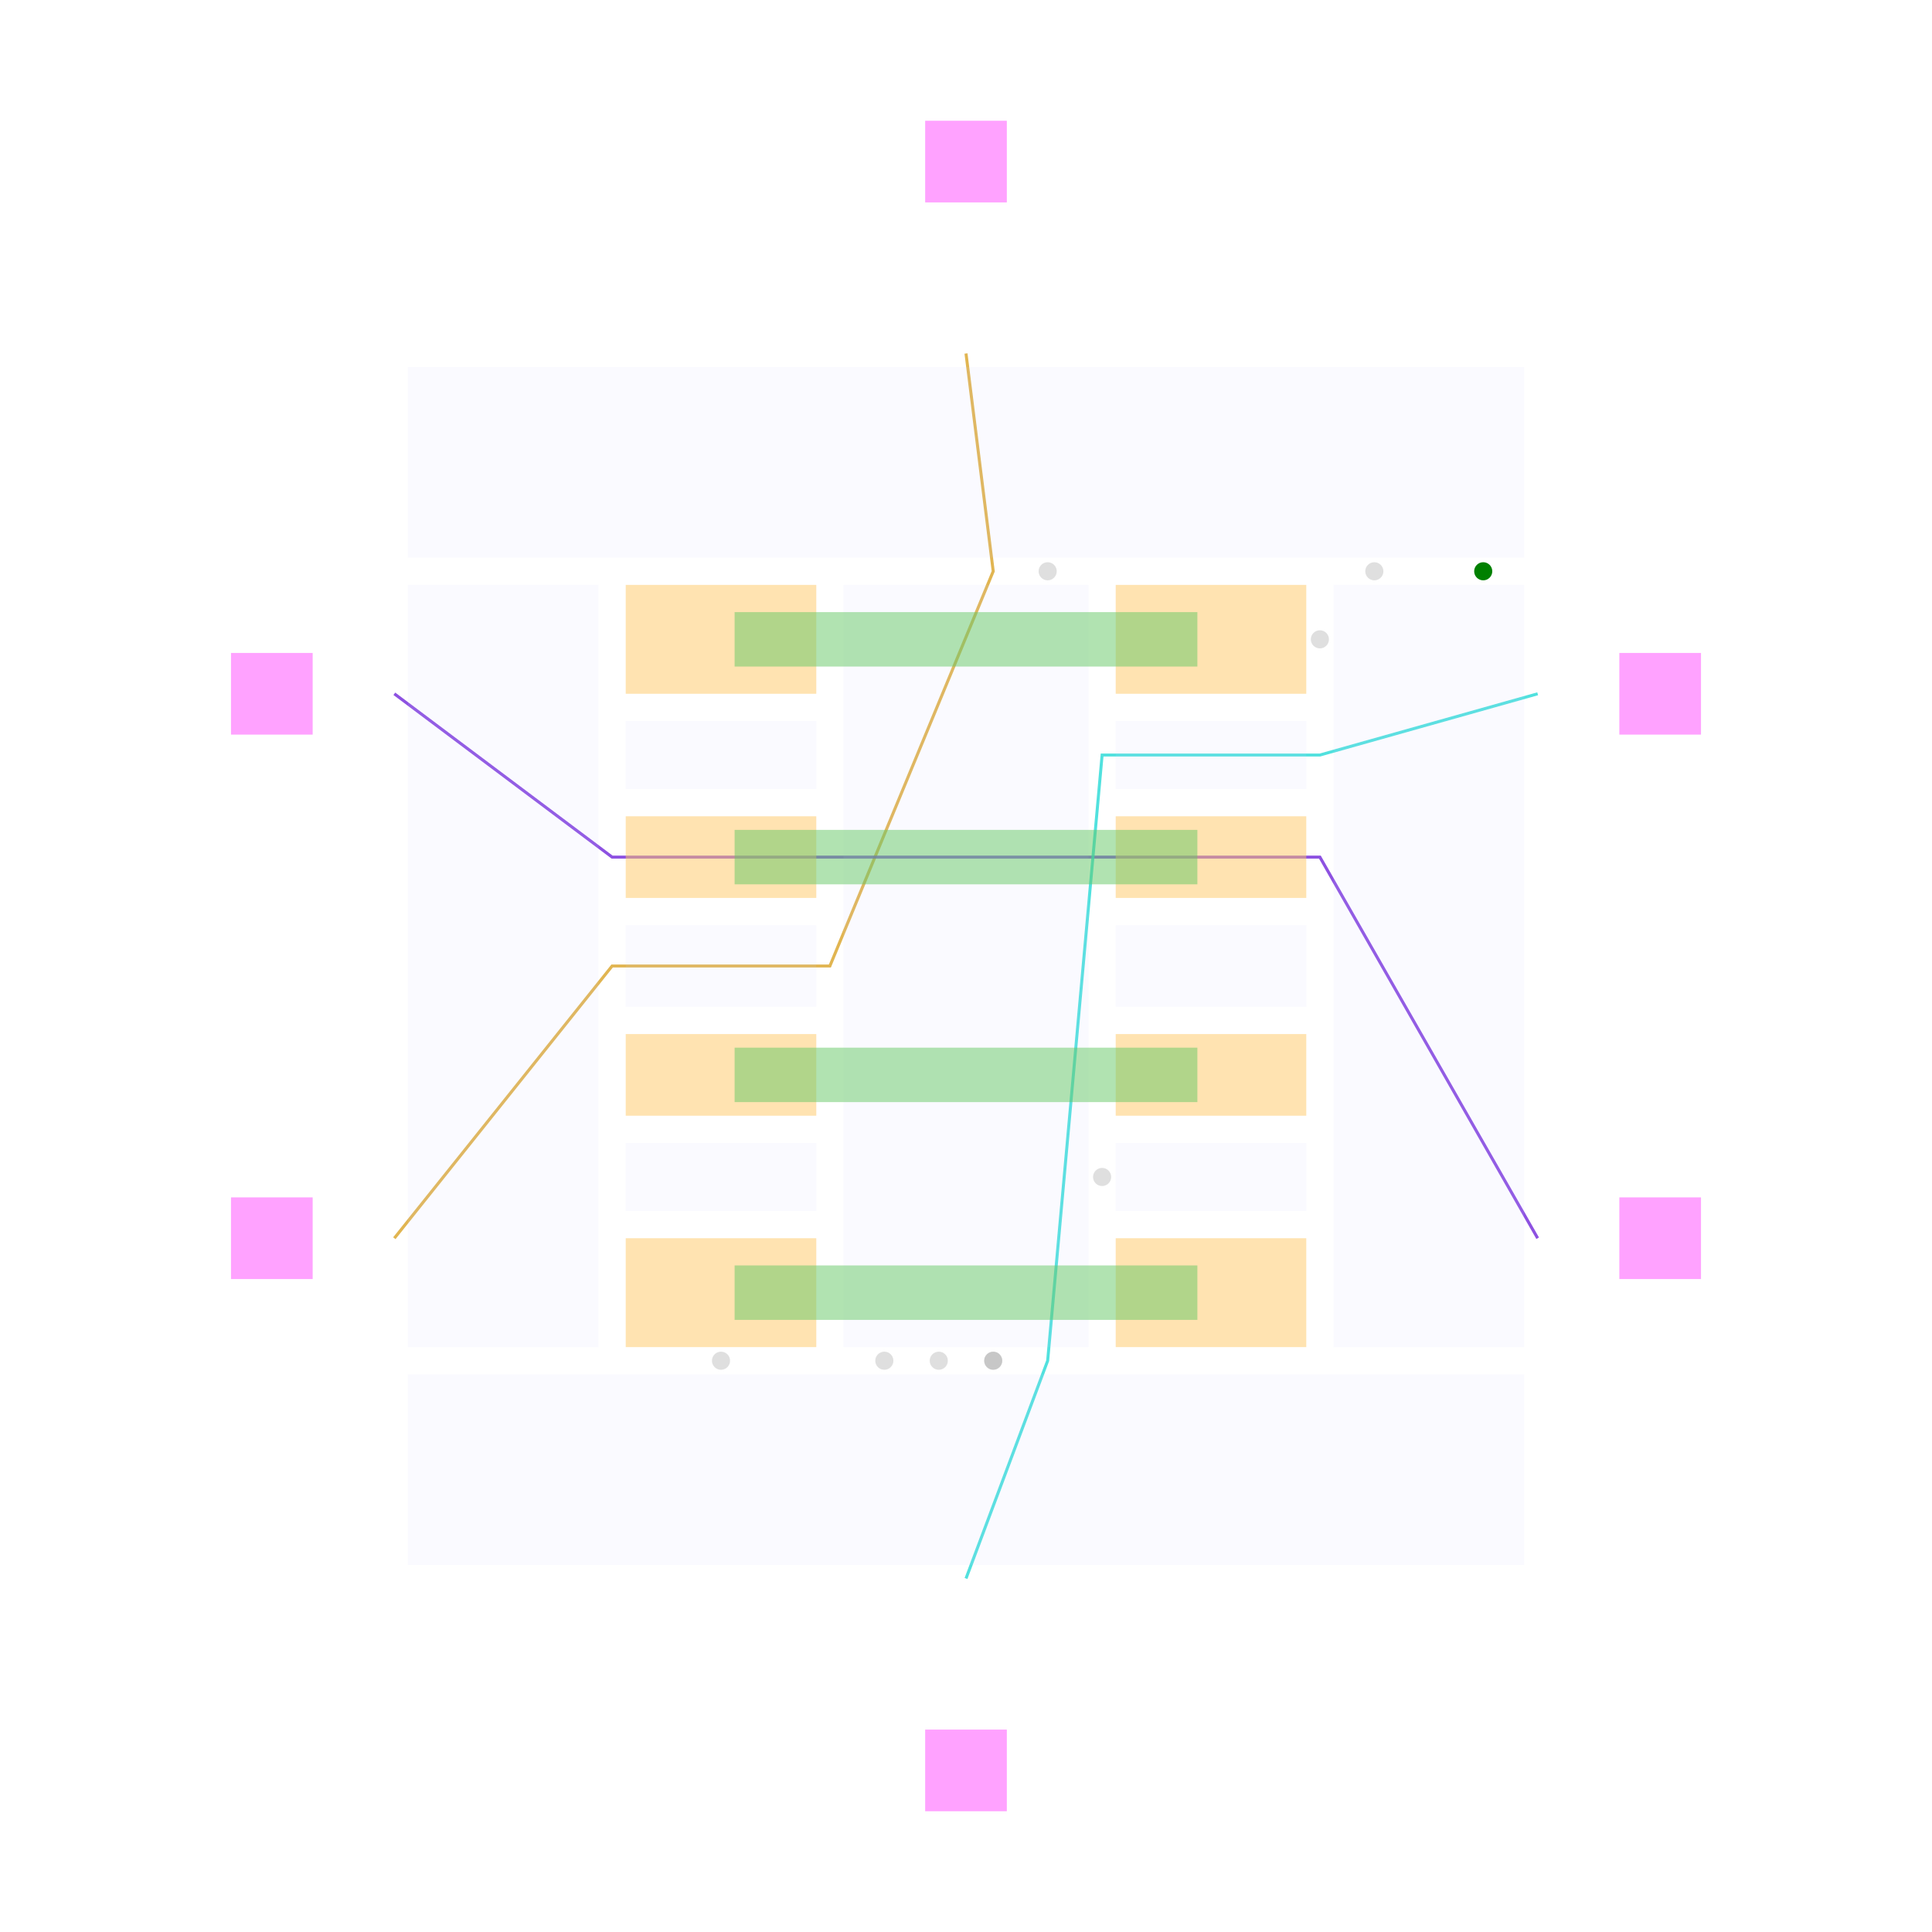
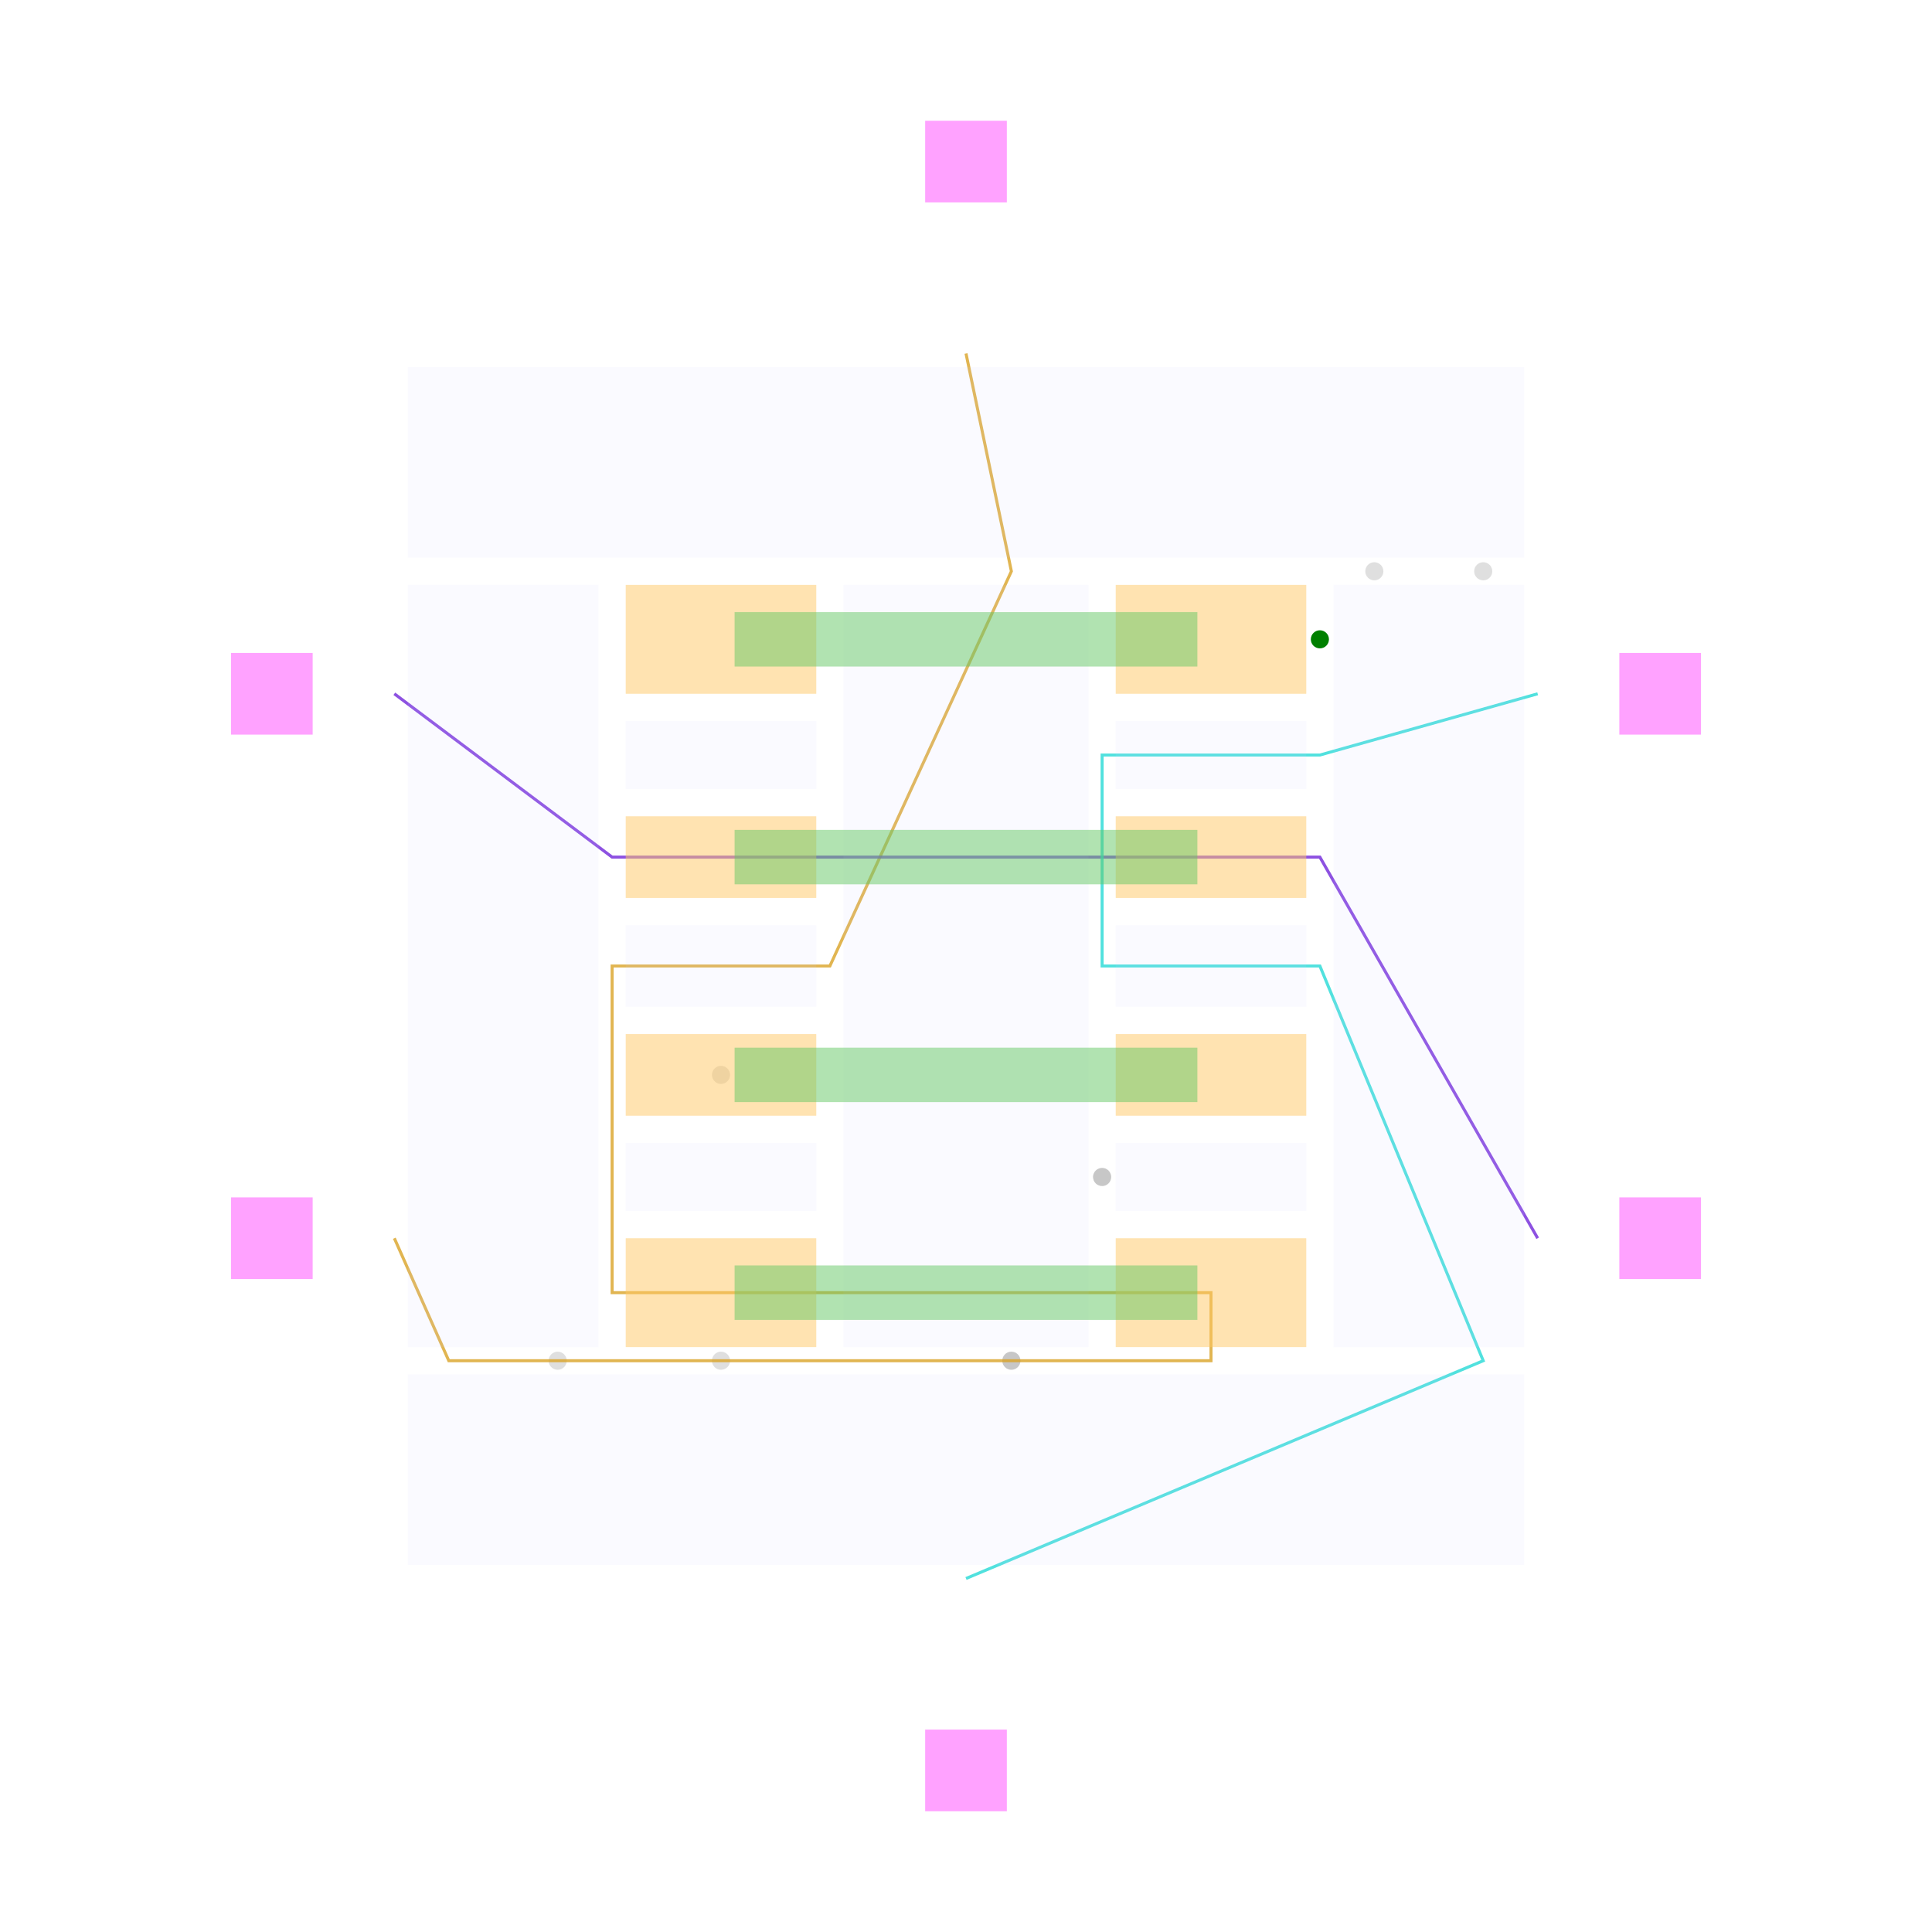
<svg xmlns="http://www.w3.org/2000/svg" width="640" height="640" viewBox="0 0 640 640">
  <rect width="100%" height="100%" fill="white" />
  <g>
-     <circle data-type="point" data-label="cell_0_0:T-R:1 g: 0.00 h: 1.00 f: 0.55" data-x="1.9000000000000001" data-y="1.45" cx="491.337" cy="189.243" r="3" fill="green" />
+     <circle data-type="point" data-label="cell_0_0:R-P5 g: 0.03 h: 1.00 f: 0.59" data-x="1.3" data-y="1.2" cx="437.23" cy="211.787" r="3" fill="green" />
  </g>
  <g>
-     <circle data-type="point" data-label="cell_0_0:R-P5 g: 0.00 h: 1.00 f: 0.55" data-x="1.3" data-y="1.2" cx="437.23" cy="211.787" r="3" fill="rgba(128, 128, 128, 0.25)" />
+     <circle data-type="point" data-label="cell_0_0:T-R:1 g: 0.03 h: 1.00 f: 0.59" data-x="1.9000000000000001" data-y="1.45" cx="491.337" cy="189.243" r="3" fill="rgba(128, 128, 128, 0.25)" />
  </g>
  <g>
-     <circle data-type="point" data-label="cell_0_0:T-R:0 g: 0.03 h: 1.00 f: 0.59" data-x="1.5" data-y="1.45" cx="455.266" cy="189.243" r="3" fill="rgba(128, 128, 128, 0.25)" />
+     <circle data-type="point" data-label="cell_0_0:T-R:0 g: 0.07 h: 1.00 f: 0.62" data-x="1.5" data-y="1.45" cx="455.266" cy="189.243" r="3" fill="rgba(128, 128, 128, 0.25)" />
  </g>
  <g>
-     <circle data-type="point" data-label="cell_0_0:B-UJ2 g: 0.00 h: 2.00 f: 1.10" data-x="-0.09999999999999998" data-y="-1.45" cx="310.982" cy="450.757" r="3" fill="rgba(128, 128, 128, 0.25)" />
+     <circle data-type="point" data-label="cell_0_0:B-P1 g: 0.03 h: 2.00 f: 1.14" data-x="-0.9" data-y="-1.45" cx="238.841" cy="450.757" r="3" fill="rgba(128, 128, 128, 0.25)" />
  </g>
  <g>
-     <circle data-type="point" data-label="cell_0_0:B-UJ3 g: 0.00 h: 2.00 f: 1.10" data-x="0.10000000000000009" data-y="-1.45" cx="329.018" cy="450.757" r="3" fill="rgba(128, 128, 128, 0.25)" />
+     <circle data-type="point" data-label="cell_0_0:B-UJ2 g: 0.07 h: 2.00 f: 1.17" data-x="0.16666666666666663" data-y="-1.45" cx="335.03" cy="450.757" r="3" fill="rgba(128, 128, 128, 0.25)" />
  </g>
  <g>
-     <circle data-type="point" data-label="cell_0_0:B-P1 g: 0.00 h: 2.00 f: 1.10" data-x="-0.9" data-y="-1.45" cx="238.841" cy="450.757" r="3" fill="rgba(128, 128, 128, 0.25)" />
+     <circle data-type="point" data-label="cell_0_0:B-UJ2 g: 0.07 h: 2.00 f: 1.17" data-x="0.16666666666666663" data-y="-1.45" cx="335.03" cy="450.757" r="3" fill="rgba(128, 128, 128, 0.25)" />
  </g>
  <g>
-     <circle data-type="point" data-label="cell_0_0:B-UJ1 g: 0.00 h: 2.00 f: 1.10" data-x="-0.3" data-y="-1.45" cx="292.947" cy="450.757" r="3" fill="rgba(128, 128, 128, 0.25)" />
+     <circle data-type="point" data-label="cell_0_0:B-L:1 g: 0.07 h: 2.00 f: 1.17" data-x="-1.5" data-y="-1.45" cx="184.734" cy="450.757" r="3" fill="rgba(128, 128, 128, 0.25)" />
  </g>
  <g>
-     <circle data-type="point" data-label="cell_0_0:UJ-RBP87 g: 0.00 h: 2.00 f: 1.10" data-x="0.5" data-y="-0.775" cx="365.089" cy="389.887" r="3" fill="rgba(128, 128, 128, 0.25)" />
+     <circle data-type="point" data-label="cell_0_0:UJ-RBP87 g: 0.07 h: 2.00 f: 1.17" data-x="0.5" data-y="-0.775" cx="365.089" cy="389.887" r="3" fill="rgba(128, 128, 128, 0.25)" />
  </g>
  <g>
-     <circle data-type="point" data-label="cell_0_0:T-UJ4 g: 0.00 h: 2.00 f: 1.10" data-x="0.30000000000000004" data-y="1.45" cx="347.053" cy="189.243" r="3" fill="rgba(128, 128, 128, 0.25)" />
+     <circle data-type="point" data-label="cell_0_0:UJ-RBP87 g: 0.10 h: 2.00 f: 1.21" data-x="0.5" data-y="-0.775" cx="365.089" cy="389.887" r="3" fill="rgba(128, 128, 128, 0.25)" />
  </g>
  <g>
-     <circle data-type="point" data-label="cell_0_0:B-UJ3 g: 0.00 h: 2.00 f: 1.10" data-x="0.10000000000000009" data-y="-1.45" cx="329.018" cy="450.757" r="3" fill="rgba(128, 128, 128, 0.25)" />
+     <circle data-type="point" data-label="cell_0_0:TJ2-P2 g: 0.03 h: 3.00 f: 1.69" data-x="-0.9" data-y="-0.4" cx="238.841" cy="356.071" r="3" fill="rgba(128, 128, 128, 0.25)" />
  </g>
  <g>
-     <polyline data-points="0,2.25 0.10000000000000009,1.45 -0.5,0 -1.3,0 -2.1,-1" data-type="line" data-label="" points="320,117.101 329.018,189.243 274.911,320 202.77,320 130.628,410.177" fill="none" stroke="hsla(42, 70%, 50%, 0.8)" stroke-width="1px" />
+     <polyline data-points="0,2.25 0.16666666666666663,1.45 -0.5,0 -1.3,0 -1.3,-1.2 -0.9,-1.2 0.9,-1.2 0.9,-1.45 -1.9000000000000001,-1.45 -2.1,-1" data-type="line" data-label="" points="320,117.101 335.03,189.243 274.911,320 202.77,320 202.77,428.213 238.841,428.213 401.159,428.213 401.159,450.757 148.663,450.757 130.628,410.177" fill="none" stroke="hsla(42, 70%, 50%, 0.8)" stroke-width="1px" />
  </g>
  <g>
    <polyline data-points="-2.1,1 -1.3,0.4 -0.9,0.4 0.9,0.4 1.3,0.4 2.1,-1" data-type="line" data-label="" points="130.628,229.823 202.77,283.929 238.841,283.929 401.159,283.929 437.23,283.929 509.372,410.177" fill="none" stroke="hsla(265, 70%, 50%, 0.8)" stroke-width="1px" />
  </g>
  <g>
-     <polyline data-points="0,-2.25 0.30000000000000004,-1.45 0.5,0.775 1.3,0.775 2.1,1" data-type="line" data-label="" points="320,522.899 347.053,450.757 365.089,250.113 437.23,250.113 509.372,229.823" fill="none" stroke="hsla(179, 70%, 50%, 0.8)" stroke-width="1px" />
+     <polyline data-points="0,-2.25 1.9000000000000001,-1.45 1.3,0 0.5,0 0.5,0.775 1.3,0.775 2.1,1" data-type="line" data-label="" points="320,522.899 491.337,450.757 437.23,320 365.089,320 365.089,250.113 437.23,250.113 509.372,229.823" fill="none" stroke="hsla(179, 70%, 50%, 0.8)" stroke-width="1px" />
  </g>
  <g>
    <rect data-type="rect" data-label="" data-x="-0.9" data-y="-1.2" x="207.279" y="410.177" width="63.124" height="36.071" fill="rgba(255, 200, 100, 0.5)" stroke="black" stroke-width="0.011" />
  </g>
  <g>
    <rect data-type="rect" data-label="" data-x="-0.9" data-y="-0.4" x="207.279" y="342.544" width="63.124" height="27.053" fill="rgba(255, 200, 100, 0.5)" stroke="black" stroke-width="0.011" />
  </g>
  <g>
    <rect data-type="rect" data-label="" data-x="-0.9" data-y="0.4" x="207.279" y="270.403" width="63.124" height="27.053" fill="rgba(255, 200, 100, 0.5)" stroke="black" stroke-width="0.011" />
  </g>
  <g>
    <rect data-type="rect" data-label="" data-x="-0.9" data-y="1.2" x="207.279" y="193.752" width="63.124" height="36.071" fill="rgba(255, 200, 100, 0.5)" stroke="black" stroke-width="0.011" />
  </g>
  <g>
    <rect data-type="rect" data-label="" data-x="0.9" data-y="1.2" x="369.597" y="193.752" width="63.124" height="36.071" fill="rgba(255, 200, 100, 0.5)" stroke="black" stroke-width="0.011" />
  </g>
  <g>
    <rect data-type="rect" data-label="" data-x="0.9" data-y="0.4" x="369.597" y="270.403" width="63.124" height="27.053" fill="rgba(255, 200, 100, 0.5)" stroke="black" stroke-width="0.011" />
  </g>
  <g>
    <rect data-type="rect" data-label="" data-x="0.9" data-y="-0.4" x="369.597" y="342.544" width="63.124" height="27.053" fill="rgba(255, 200, 100, 0.5)" stroke="black" stroke-width="0.011" />
  </g>
  <g>
    <rect data-type="rect" data-label="" data-x="0.9" data-y="-1.2" x="369.597" y="410.177" width="63.124" height="36.071" fill="rgba(255, 200, 100, 0.5)" stroke="black" stroke-width="0.011" />
  </g>
  <g>
    <rect data-type="rect" data-label="" data-x="0" data-y="0" x="279.42" y="193.752" width="81.159" height="252.496" fill="rgba(200, 200, 255, 0.1)" stroke="black" stroke-width="0.011" />
  </g>
  <g>
    <rect data-type="rect" data-label="" data-x="0" data-y="-1.2" x="243.349" y="419.195" width="153.301" height="18.035" fill="rgba(100, 200, 100, 0.5)" stroke="black" stroke-width="0.011" />
  </g>
  <g>
    <rect data-type="rect" data-label="" data-x="0" data-y="-0.4" x="243.349" y="347.053" width="153.301" height="18.035" fill="rgba(100, 200, 100, 0.5)" stroke="black" stroke-width="0.011" />
  </g>
  <g>
    <rect data-type="rect" data-label="" data-x="0" data-y="0.4" x="243.349" y="274.911" width="153.301" height="18.035" fill="rgba(100, 200, 100, 0.5)" stroke="black" stroke-width="0.011" />
  </g>
  <g>
    <rect data-type="rect" data-label="" data-x="0" data-y="1.2" x="243.349" y="202.77" width="153.301" height="18.035" fill="rgba(100, 200, 100, 0.5)" stroke="black" stroke-width="0.011" />
  </g>
  <g>
    <rect data-type="rect" data-label="" data-x="-0.9" data-y="-0.775" x="207.279" y="378.615" width="63.124" height="22.544" fill="rgba(200, 200, 255, 0.1)" stroke="black" stroke-width="0.011" />
  </g>
  <g>
    <rect data-type="rect" data-label="" data-x="-0.9" data-y="0" x="207.279" y="306.473" width="63.124" height="27.053" fill="rgba(200, 200, 255, 0.1)" stroke="black" stroke-width="0.011" />
  </g>
  <g>
    <rect data-type="rect" data-label="" data-x="-0.9" data-y="0.775" x="207.279" y="238.841" width="63.124" height="22.544" fill="rgba(200, 200, 255, 0.1)" stroke="black" stroke-width="0.011" />
  </g>
  <g>
    <rect data-type="rect" data-label="" data-x="0.9" data-y="-0.775" x="369.597" y="378.615" width="63.124" height="22.544" fill="rgba(200, 200, 255, 0.1)" stroke="black" stroke-width="0.011" />
  </g>
  <g>
    <rect data-type="rect" data-label="" data-x="0.9" data-y="0" x="369.597" y="306.473" width="63.124" height="27.053" fill="rgba(200, 200, 255, 0.1)" stroke="black" stroke-width="0.011" />
  </g>
  <g>
    <rect data-type="rect" data-label="" data-x="0.9" data-y="0.775" x="369.597" y="238.841" width="63.124" height="22.544" fill="rgba(200, 200, 255, 0.1)" stroke="black" stroke-width="0.011" />
  </g>
  <g>
    <rect data-type="rect" data-label="" data-x="0" data-y="1.85" x="135.137" y="121.61" width="369.726" height="63.124" fill="rgba(200, 200, 255, 0.1)" stroke="black" stroke-width="0.011" />
  </g>
  <g>
    <rect data-type="rect" data-label="" data-x="0" data-y="-1.85" x="135.137" y="455.266" width="369.726" height="63.124" fill="rgba(200, 200, 255, 0.1)" stroke="black" stroke-width="0.011" />
  </g>
  <g>
    <rect data-type="rect" data-label="" data-x="-1.7000000000000002" data-y="0" x="135.137" y="193.752" width="63.124" height="252.496" fill="rgba(200, 200, 255, 0.1)" stroke="black" stroke-width="0.011" />
  </g>
  <g>
    <rect data-type="rect" data-label="" data-x="1.7000000000000002" data-y="0" x="441.739" y="193.752" width="63.124" height="252.496" fill="rgba(200, 200, 255, 0.1)" stroke="black" stroke-width="0.011" />
  </g>
  <g>
    <rect data-type="rect" data-label="" data-x="-2.55" data-y="1" x="76.522" y="216.296" width="27.053" height="27.053" fill="rgba(255, 100, 255, 0.6)" stroke="black" stroke-width="0.011" />
  </g>
  <g>
    <rect data-type="rect" data-label="" data-x="2.55" data-y="-1" x="536.425" y="396.651" width="27.053" height="27.053" fill="rgba(255, 100, 255, 0.6)" stroke="black" stroke-width="0.011" />
  </g>
  <g>
    <rect data-type="rect" data-label="" data-x="0" data-y="2.955" x="306.473" y="40" width="27.053" height="27.053" fill="rgba(255, 100, 255, 0.6)" stroke="black" stroke-width="0.011" />
  </g>
  <g>
    <rect data-type="rect" data-label="" data-x="-2.55" data-y="-1" x="76.522" y="396.651" width="27.053" height="27.053" fill="rgba(255, 100, 255, 0.6)" stroke="black" stroke-width="0.011" />
  </g>
  <g>
    <rect data-type="rect" data-label="" data-x="0" data-y="-2.955" x="306.473" y="572.947" width="27.053" height="27.053" fill="rgba(255, 100, 255, 0.6)" stroke="black" stroke-width="0.011" />
  </g>
  <g>
    <rect data-type="rect" data-label="" data-x="2.55" data-y="1" x="536.425" y="216.296" width="27.053" height="27.053" fill="rgba(255, 100, 255, 0.6)" stroke="black" stroke-width="0.011" />
  </g>
  <g id="crosshair" style="display: none">
    <line id="crosshair-h" y1="0" y2="640" stroke="#666" stroke-width="0.5" />
    <line id="crosshair-v" x1="0" x2="640" stroke="#666" stroke-width="0.5" />
    <text id="coordinates" font-family="monospace" font-size="12" fill="#666" />
  </g>
</svg>
